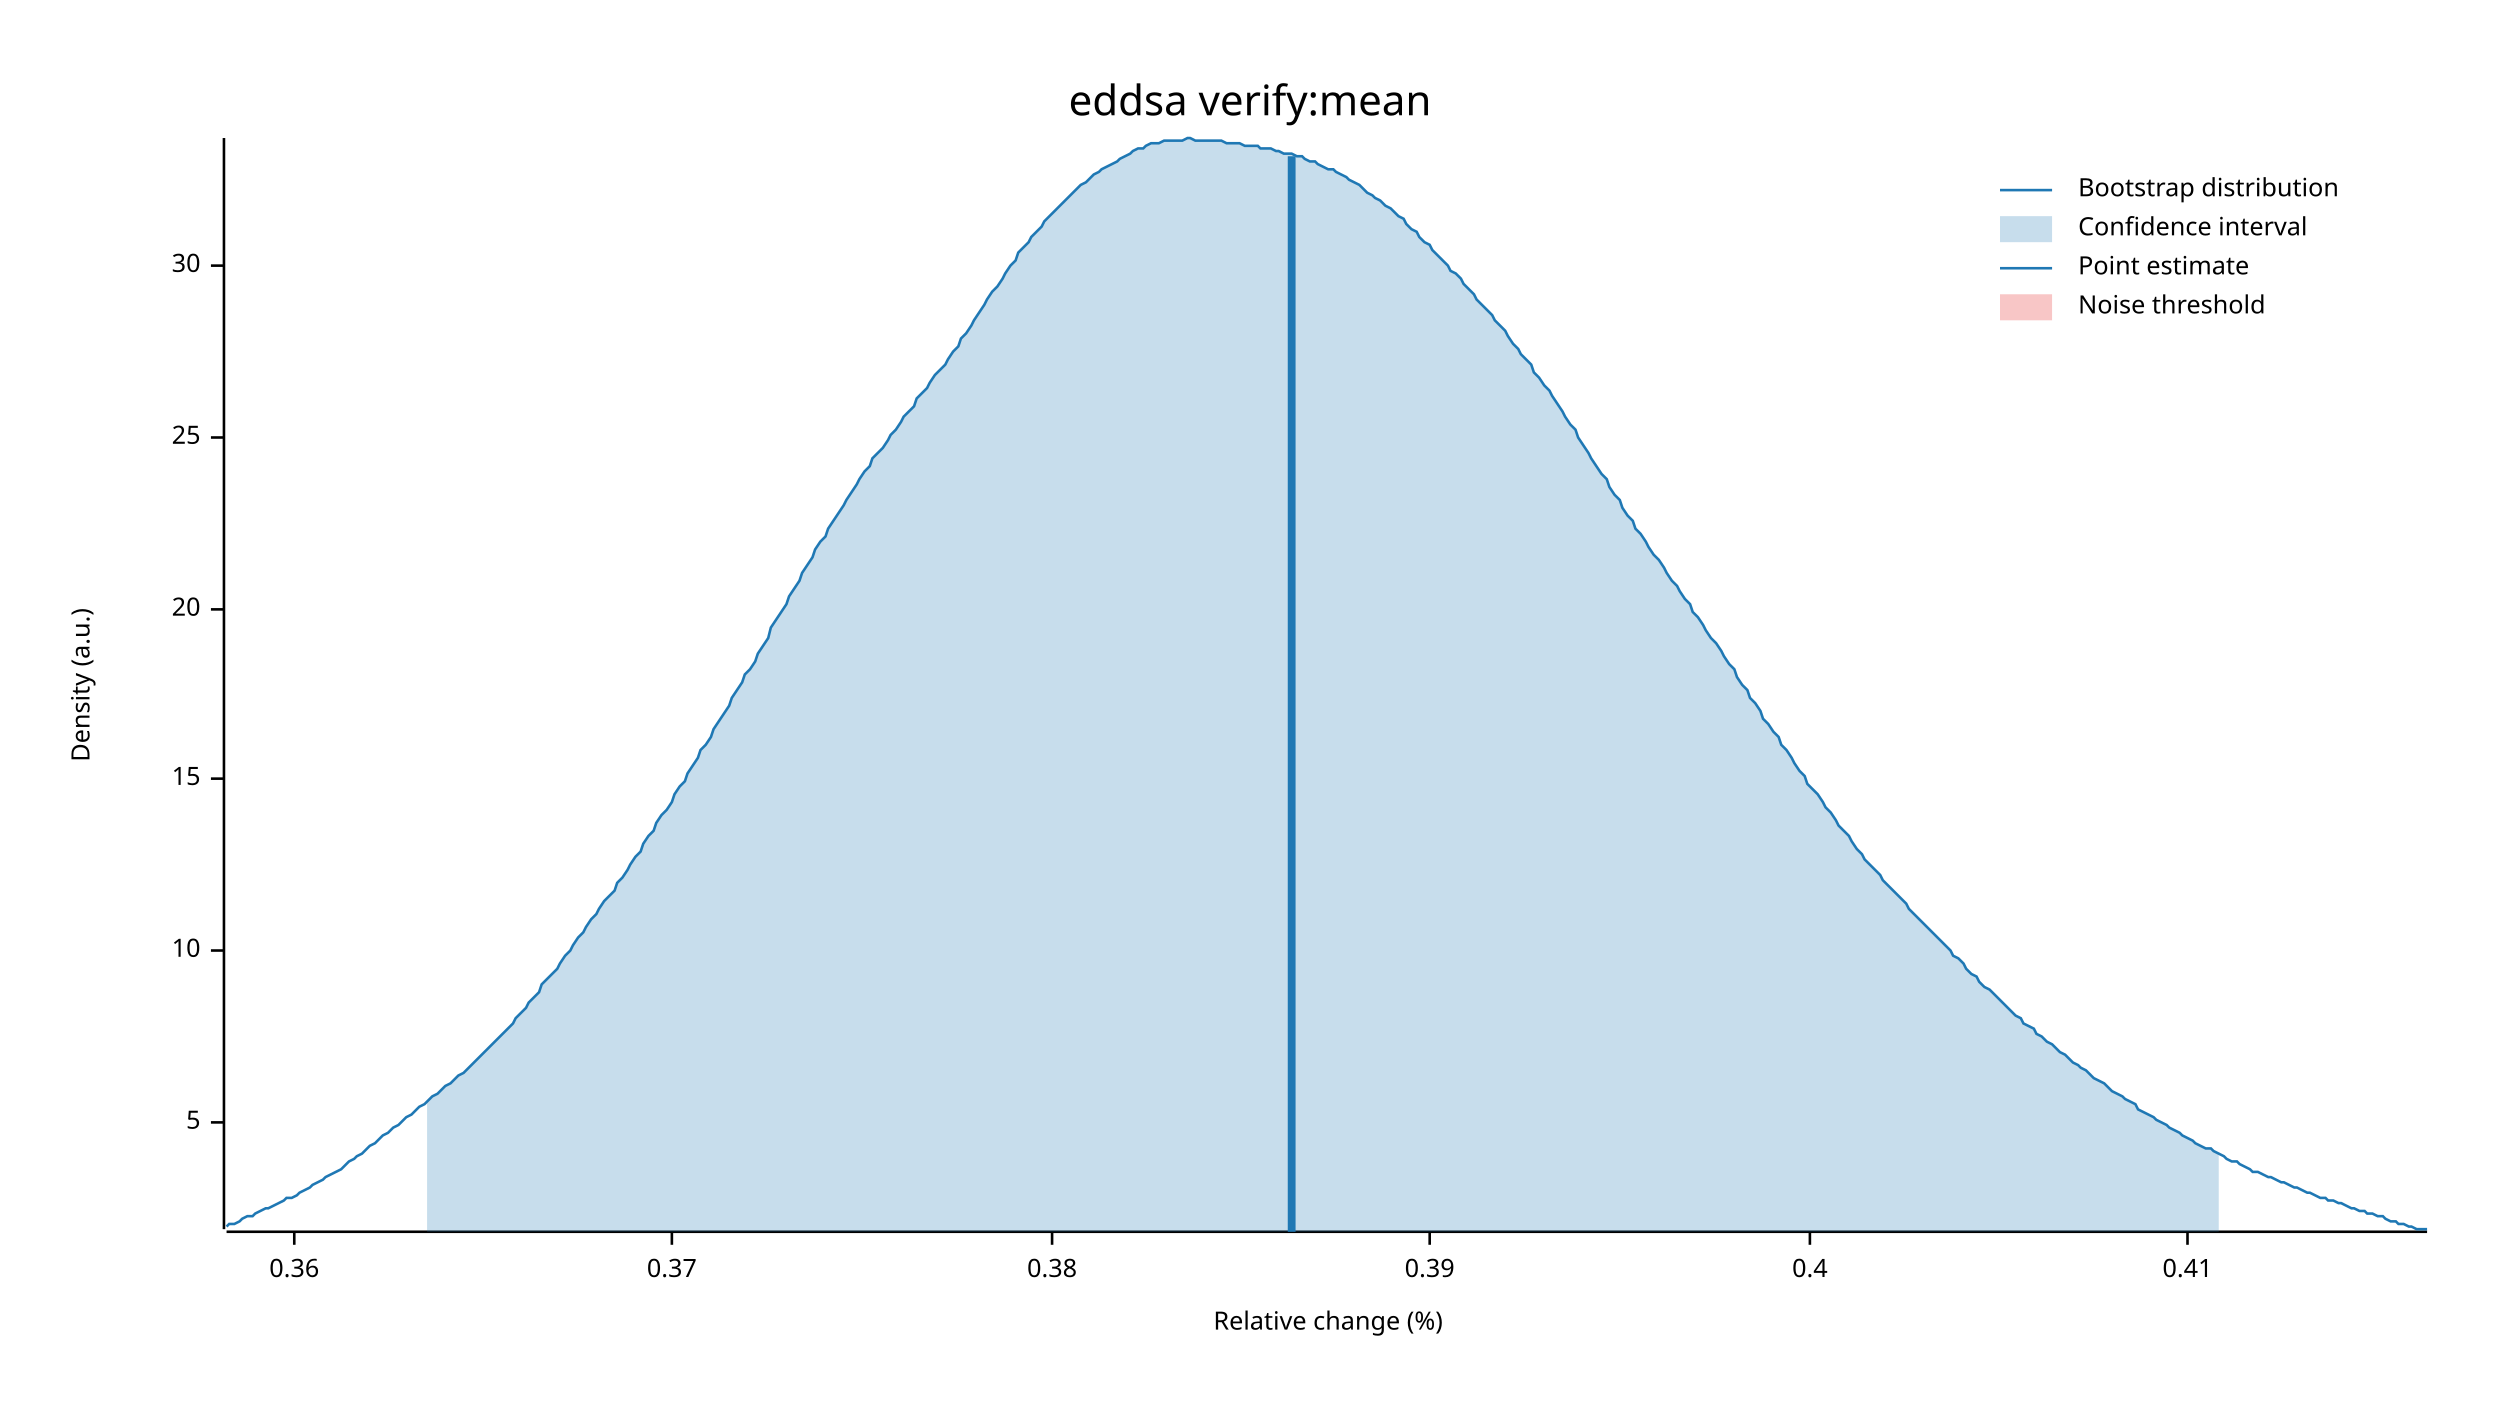
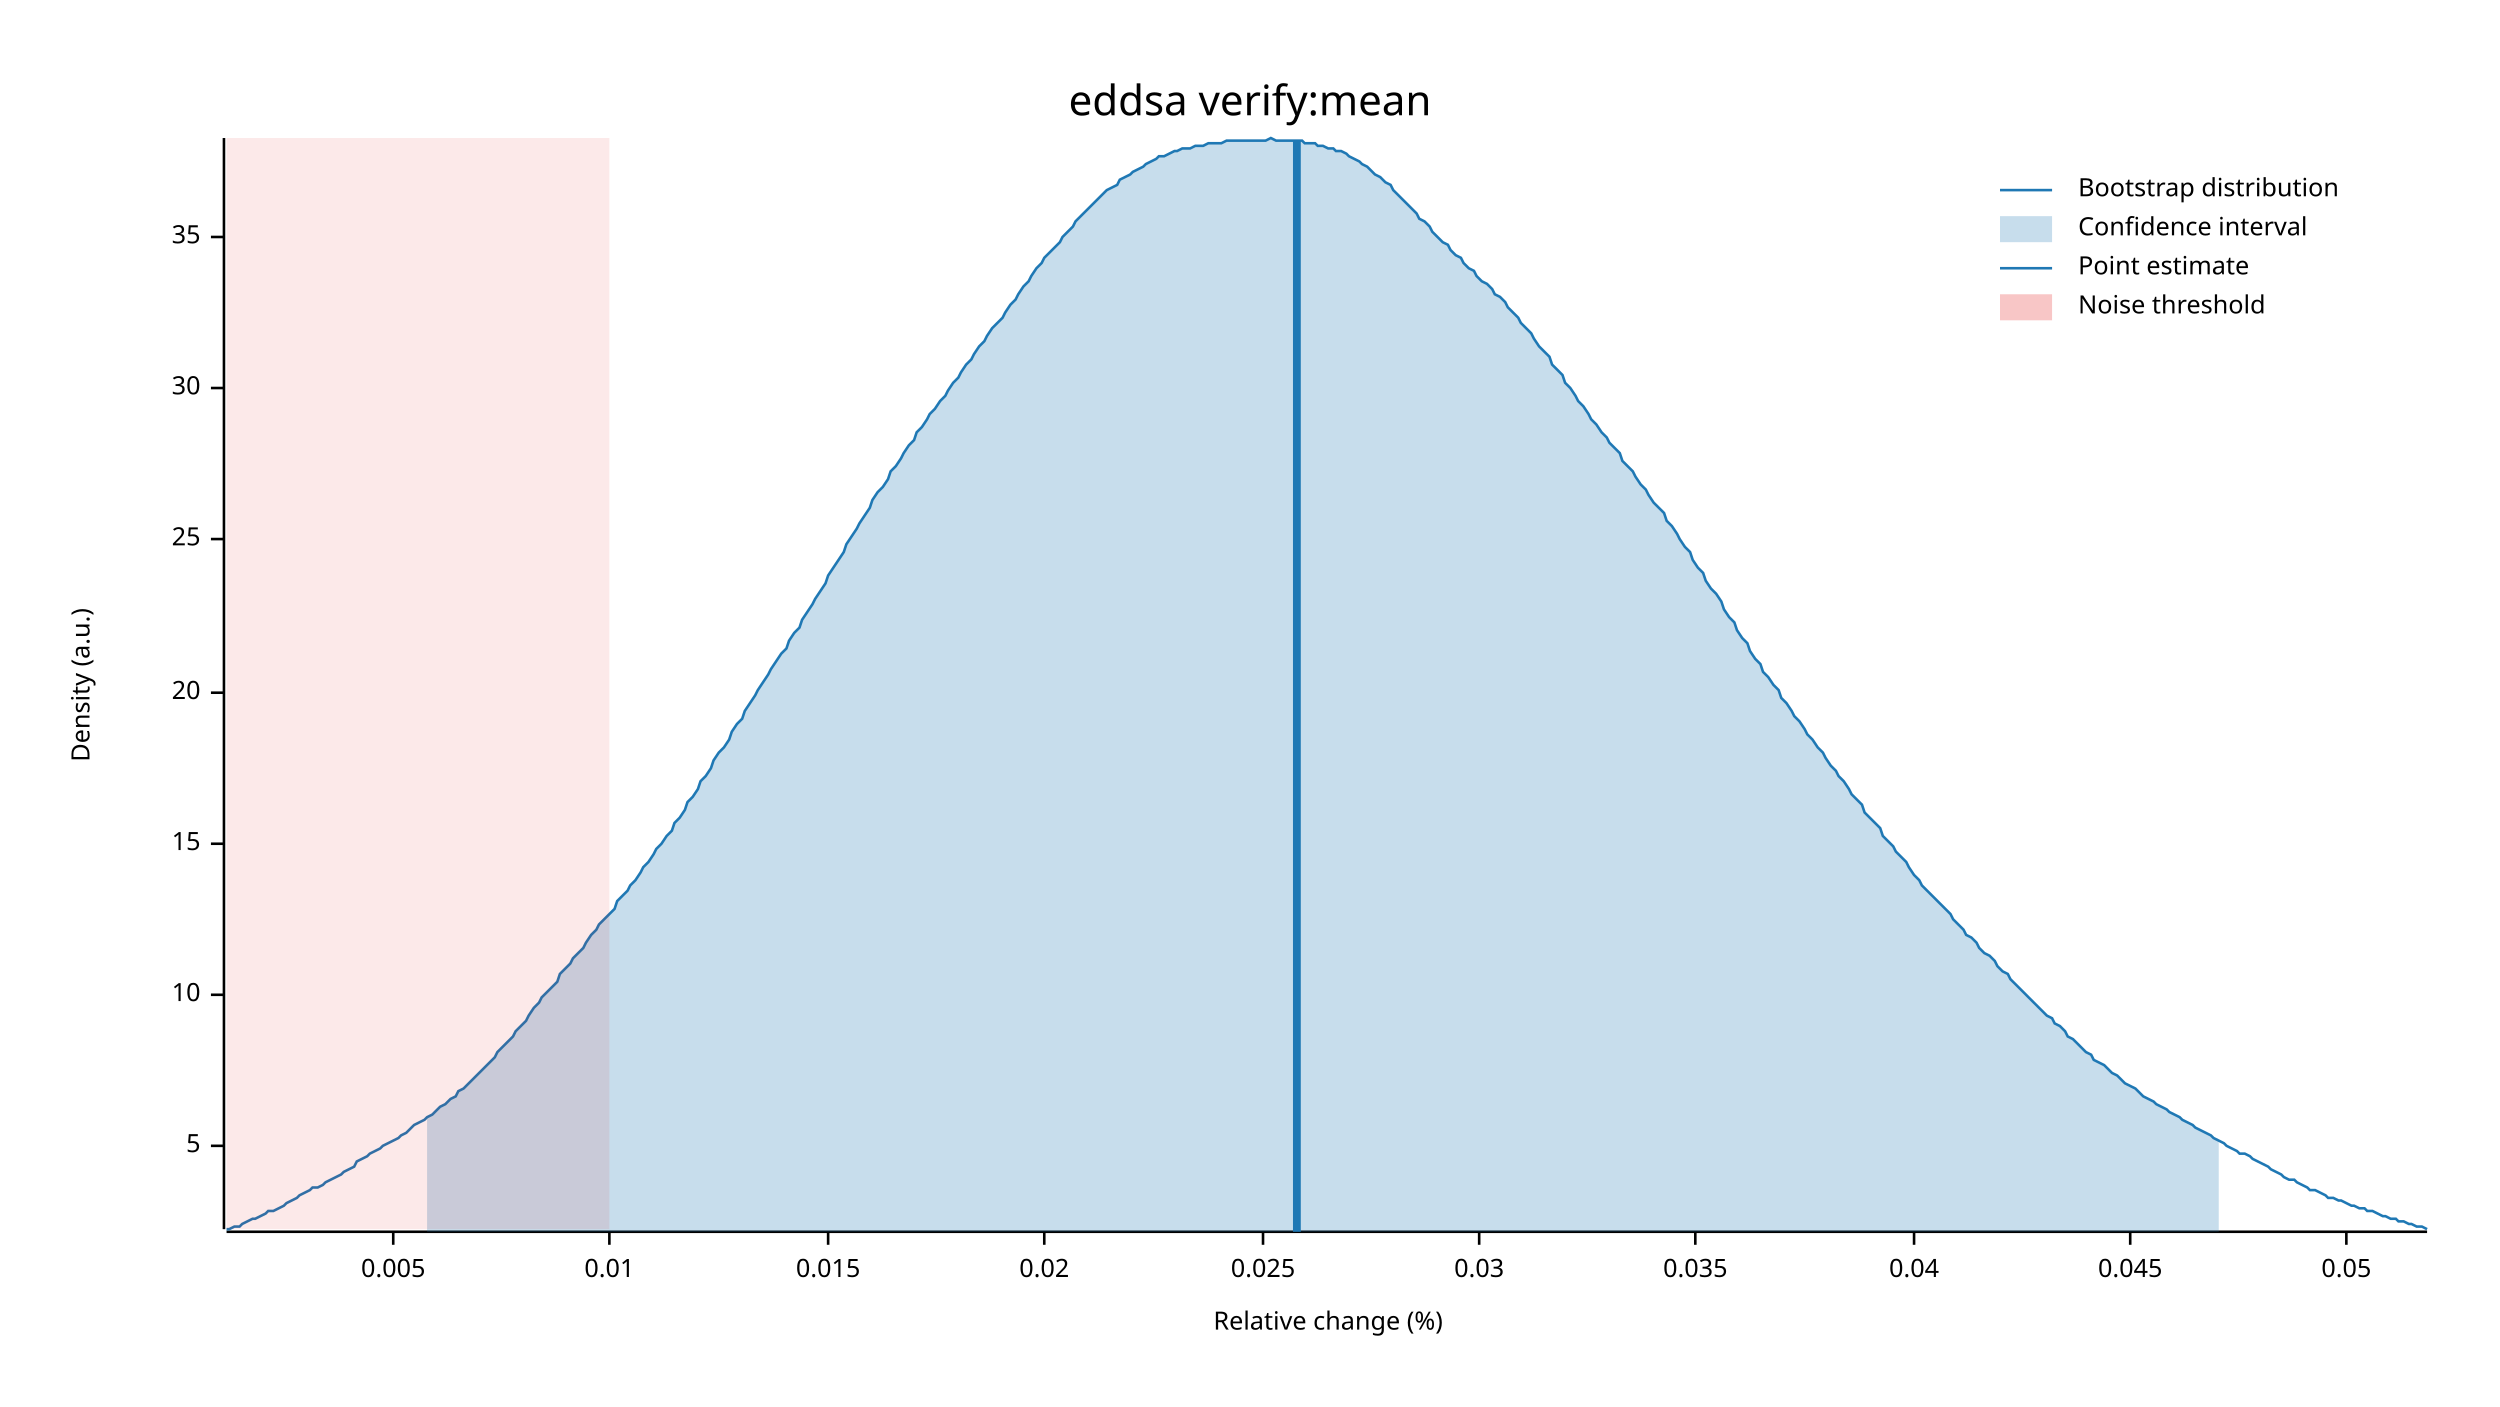
<svg xmlns="http://www.w3.org/2000/svg" width="960" height="540" viewBox="0 0 960 540">
  <text x="480" y="32" dy="0.76em" text-anchor="middle" font-family="sans-serif" font-size="16.129" opacity="1" fill="#000000">
eddsa verify:mean
</text>
  <text x="27" y="263" dy="0.76em" text-anchor="middle" font-family="sans-serif" font-size="9.677" opacity="1" fill="#000000" transform="rotate(270, 27, 263)">
Density (a.u.)
</text>
  <text x="510" y="513" dy="-0.5ex" text-anchor="middle" font-family="sans-serif" font-size="9.677" opacity="1" fill="#000000">
Relative change (%)
</text>
  <polyline fill="none" opacity="1" stroke="#000000" stroke-width="1" points="86,53 86,472 " />
-   <text x="77" y="431" dy="0.5ex" text-anchor="end" font-family="sans-serif" font-size="9.677" opacity="1" fill="#000000">
+   <text x="77" y="440" dy="0.5ex" text-anchor="end" font-family="sans-serif" font-size="9.677" opacity="1" fill="#000000">
5
</text>
-   <polyline fill="none" opacity="1" stroke="#000000" stroke-width="1" points="81,431 86,431 " />
-   <text x="77" y="365" dy="0.5ex" text-anchor="end" font-family="sans-serif" font-size="9.677" opacity="1" fill="#000000">
+   <polyline fill="none" opacity="1" stroke="#000000" stroke-width="1" points="81,440 86,440 " />
+   <text x="77" y="382" dy="0.5ex" text-anchor="end" font-family="sans-serif" font-size="9.677" opacity="1" fill="#000000">
10
</text>
-   <polyline fill="none" opacity="1" stroke="#000000" stroke-width="1" points="81,365 86,365 " />
-   <text x="77" y="299" dy="0.5ex" text-anchor="end" font-family="sans-serif" font-size="9.677" opacity="1" fill="#000000">
+   <polyline fill="none" opacity="1" stroke="#000000" stroke-width="1" points="81,382 86,382 " />
+   <text x="77" y="324" dy="0.5ex" text-anchor="end" font-family="sans-serif" font-size="9.677" opacity="1" fill="#000000">
15
</text>
-   <polyline fill="none" opacity="1" stroke="#000000" stroke-width="1" points="81,299 86,299 " />
-   <text x="77" y="234" dy="0.5ex" text-anchor="end" font-family="sans-serif" font-size="9.677" opacity="1" fill="#000000">
+   <polyline fill="none" opacity="1" stroke="#000000" stroke-width="1" points="81,324 86,324 " />
+   <text x="77" y="266" dy="0.5ex" text-anchor="end" font-family="sans-serif" font-size="9.677" opacity="1" fill="#000000">
20
</text>
-   <polyline fill="none" opacity="1" stroke="#000000" stroke-width="1" points="81,234 86,234 " />
-   <text x="77" y="168" dy="0.5ex" text-anchor="end" font-family="sans-serif" font-size="9.677" opacity="1" fill="#000000">
+   <polyline fill="none" opacity="1" stroke="#000000" stroke-width="1" points="81,266 86,266 " />
+   <text x="77" y="207" dy="0.5ex" text-anchor="end" font-family="sans-serif" font-size="9.677" opacity="1" fill="#000000">
25
</text>
-   <polyline fill="none" opacity="1" stroke="#000000" stroke-width="1" points="81,168 86,168 " />
-   <text x="77" y="102" dy="0.5ex" text-anchor="end" font-family="sans-serif" font-size="9.677" opacity="1" fill="#000000">
+   <polyline fill="none" opacity="1" stroke="#000000" stroke-width="1" points="81,207 86,207 " />
+   <text x="77" y="149" dy="0.5ex" text-anchor="end" font-family="sans-serif" font-size="9.677" opacity="1" fill="#000000">
30
</text>
-   <polyline fill="none" opacity="1" stroke="#000000" stroke-width="1" points="81,102 86,102 " />
+   <polyline fill="none" opacity="1" stroke="#000000" stroke-width="1" points="81,149 86,149 " />
+   <text x="77" y="91" dy="0.5ex" text-anchor="end" font-family="sans-serif" font-size="9.677" opacity="1" fill="#000000">
+ 35
+ </text>
+   <polyline fill="none" opacity="1" stroke="#000000" stroke-width="1" points="81,91 86,91 " />
  <polyline fill="none" opacity="1" stroke="#000000" stroke-width="1" points="87,473 932,473 " />
-   <text x="113" y="483" dy="0.76em" text-anchor="middle" font-family="sans-serif" font-size="9.677" opacity="1" fill="#000000">
- 0.36
+   <text x="151" y="483" dy="0.76em" text-anchor="middle" font-family="sans-serif" font-size="9.677" opacity="1" fill="#000000">
+ 0.005
</text>
-   <polyline fill="none" opacity="1" stroke="#000000" stroke-width="1" points="113,473 113,478 " />
-   <text x="258" y="483" dy="0.76em" text-anchor="middle" font-family="sans-serif" font-size="9.677" opacity="1" fill="#000000">
- 0.37
+   <polyline fill="none" opacity="1" stroke="#000000" stroke-width="1" points="151,473 151,478 " />
+   <text x="234" y="483" dy="0.76em" text-anchor="middle" font-family="sans-serif" font-size="9.677" opacity="1" fill="#000000">
+ 0.01
</text>
-   <polyline fill="none" opacity="1" stroke="#000000" stroke-width="1" points="258,473 258,478 " />
-   <text x="404" y="483" dy="0.76em" text-anchor="middle" font-family="sans-serif" font-size="9.677" opacity="1" fill="#000000">
- 0.38
+   <polyline fill="none" opacity="1" stroke="#000000" stroke-width="1" points="234,473 234,478 " />
+   <text x="318" y="483" dy="0.76em" text-anchor="middle" font-family="sans-serif" font-size="9.677" opacity="1" fill="#000000">
+ 0.015
</text>
-   <polyline fill="none" opacity="1" stroke="#000000" stroke-width="1" points="404,473 404,478 " />
-   <text x="549" y="483" dy="0.76em" text-anchor="middle" font-family="sans-serif" font-size="9.677" opacity="1" fill="#000000">
- 0.39
+   <polyline fill="none" opacity="1" stroke="#000000" stroke-width="1" points="318,473 318,478 " />
+   <text x="401" y="483" dy="0.76em" text-anchor="middle" font-family="sans-serif" font-size="9.677" opacity="1" fill="#000000">
+ 0.02
</text>
-   <polyline fill="none" opacity="1" stroke="#000000" stroke-width="1" points="549,473 549,478 " />
-   <text x="695" y="483" dy="0.76em" text-anchor="middle" font-family="sans-serif" font-size="9.677" opacity="1" fill="#000000">
- 0.4
+   <polyline fill="none" opacity="1" stroke="#000000" stroke-width="1" points="401,473 401,478 " />
+   <text x="485" y="483" dy="0.76em" text-anchor="middle" font-family="sans-serif" font-size="9.677" opacity="1" fill="#000000">
+ 0.025
</text>
-   <polyline fill="none" opacity="1" stroke="#000000" stroke-width="1" points="695,473 695,478 " />
-   <text x="840" y="483" dy="0.76em" text-anchor="middle" font-family="sans-serif" font-size="9.677" opacity="1" fill="#000000">
- 0.41
+   <polyline fill="none" opacity="1" stroke="#000000" stroke-width="1" points="485,473 485,478 " />
+   <text x="568" y="483" dy="0.76em" text-anchor="middle" font-family="sans-serif" font-size="9.677" opacity="1" fill="#000000">
+ 0.03
</text>
-   <polyline fill="none" opacity="1" stroke="#000000" stroke-width="1" points="840,473 840,478 " />
-   <polyline fill="none" opacity="1" stroke="#1F78B4" stroke-width="1" points="87,471 88,470 90,470 92,469 93,468 95,467 97,467 98,466 100,465 102,464 103,464 105,463 107,462 109,461 110,460 112,460 114,459 115,458 117,457 119,456 120,455 122,454 124,453 125,452 127,451 129,450 131,449 132,448 134,446 136,445 137,444 139,443 141,441 142,440 144,439 146,437 147,436 149,435 151,433 153,432 154,431 156,429 158,428 159,427 161,425 163,424 164,423 166,421 168,420 169,419 171,417 173,416 175,414 176,413 178,412 180,410 181,409 183,407 185,405 186,404 188,402 190,400 191,399 193,397 195,395 197,393 198,391 200,389 202,387 203,385 205,383 207,381 208,378 210,376 212,374 214,372 215,370 217,367 219,365 220,363 222,360 224,358 225,356 227,353 229,351 230,349 232,346 234,344 236,342 237,339 239,337 241,334 242,332 244,329 246,327 247,324 249,321 251,319 252,316 254,313 256,311 258,308 259,305 261,302 263,300 264,297 266,294 268,291 269,288 271,286 273,283 274,280 276,277 278,274 280,271 281,268 283,265 285,262 286,259 288,257 290,254 291,251 293,248 295,245 296,241 298,238 300,235 302,232 303,229 305,226 307,223 308,220 310,217 312,214 313,211 315,208 317,206 318,203 320,200 322,197 324,194 325,192 327,189 329,186 330,184 332,181 334,179 335,176 337,174 339,172 341,169 342,167 344,165 346,162 347,160 349,158 351,156 352,153 354,151 356,149 357,147 359,144 361,142 363,140 364,138 366,135 368,133 369,130 371,128 373,125 374,123 376,120 378,117 379,115 381,112 383,110 385,107 386,105 388,102 390,100 391,97 393,95 395,93 396,91 398,89 400,87 401,85 403,83 405,81 407,79 408,78 410,76 412,74 413,73 415,71 417,70 418,69 420,67 422,66 423,65 425,64 427,63 429,62 430,61 432,60 434,59 435,58 437,57 439,57 440,56 442,55 444,55 445,55 447,54 449,54 451,54 452,54 454,54 456,53 457,53 459,54 461,54 462,54 464,54 466,54 468,54 469,54 471,55 473,55 474,55 476,55 478,56 479,56 481,56 483,56 484,57 486,57 488,57 490,58 491,58 493,59 495,59 496,59 498,60 500,60 501,61 503,62 505,62 506,63 508,64 510,65 512,65 513,66 515,67 517,68 518,69 520,70 522,71 523,72 525,74 527,75 528,76 530,77 532,79 534,80 535,81 537,83 539,84 540,86 542,88 544,89 545,91 547,93 549,94 550,96 552,98 554,100 556,102 557,104 559,105 561,107 562,109 564,111 566,113 567,115 569,117 571,119 573,121 574,123 576,125 578,127 579,129 581,132 583,134 584,136 586,138 588,140 589,143 591,145 593,148 595,150 596,152 598,155 600,158 601,160 603,163 605,165 606,168 608,171 610,174 611,176 613,179 615,182 617,184 618,187 620,190 622,192 623,195 625,198 627,200 628,203 630,205 632,208 633,210 635,213 637,215 639,218 640,220 642,223 644,225 645,227 647,230 649,232 650,235 652,237 654,240 655,242 657,245 659,247 661,250 662,252 664,255 666,257 667,260 669,263 671,265 672,268 674,270 676,273 677,276 679,278 681,281 683,283 684,286 686,288 688,291 689,293 691,296 693,298 694,301 696,303 698,305 700,308 701,310 703,312 705,315 706,317 708,319 710,321 711,323 713,326 715,328 716,330 718,332 720,334 722,336 723,338 725,340 727,342 728,343 730,345 732,347 733,349 735,351 737,353 738,354 740,356 742,358 744,360 745,361 747,363 749,365 750,367 752,368 754,370 755,372 757,374 759,375 760,377 762,379 764,380 766,382 767,383 769,385 771,387 772,388 774,390 776,391 777,393 779,394 781,395 782,397 784,398 786,400 788,401 789,402 791,404 793,405 794,406 796,408 798,409 799,410 801,411 803,413 804,414 806,415 808,416 810,418 811,419 813,420 815,421 816,422 818,423 820,424 821,426 823,427 825,428 827,429 828,430 830,431 832,432 833,433 835,434 837,435 838,436 840,437 842,438 843,439 845,440 847,441 849,441 850,442 852,443 854,444 855,445 857,446 859,446 860,447 862,448 864,449 865,450 867,450 869,451 871,452 872,452 874,453 876,454 877,454 879,455 881,456 882,456 884,457 886,458 887,458 889,459 891,460 893,460 894,461 896,461 898,462 899,462 901,463 903,464 904,464 906,465 908,465 909,466 911,466 913,467 915,467 916,468 918,469 920,469 921,470 923,470 925,471 926,471 928,472 930,472 932,472 " />
-   <polygon opacity="0.25" fill="#1F78B4" points="164,423 166,421 168,420 169,419 171,417 173,416 175,414 176,413 178,412 180,410 181,409 183,407 185,405 186,404 188,402 190,400 191,399 193,397 195,395 197,393 198,391 200,389 202,387 203,385 205,383 207,381 208,378 210,376 212,374 214,372 215,370 217,367 219,365 220,363 222,360 224,358 225,356 227,353 229,351 230,349 232,346 234,344 236,342 237,339 239,337 241,334 242,332 244,329 246,327 247,324 249,321 251,319 252,316 254,313 256,311 258,308 259,305 261,302 263,300 264,297 266,294 268,291 269,288 271,286 273,283 274,280 276,277 278,274 280,271 281,268 283,265 285,262 286,259 288,257 290,254 291,251 293,248 295,245 296,241 298,238 300,235 302,232 303,229 305,226 307,223 308,220 310,217 312,214 313,211 315,208 317,206 318,203 320,200 322,197 324,194 325,192 327,189 329,186 330,184 332,181 334,179 335,176 337,174 339,172 341,169 342,167 344,165 346,162 347,160 349,158 351,156 352,153 354,151 356,149 357,147 359,144 361,142 363,140 364,138 366,135 368,133 369,130 371,128 373,125 374,123 376,120 378,117 379,115 381,112 383,110 385,107 386,105 388,102 390,100 391,97 393,95 395,93 396,91 398,89 400,87 401,85 403,83 405,81 407,79 408,78 410,76 412,74 413,73 415,71 417,70 418,69 420,67 422,66 423,65 425,64 427,63 429,62 430,61 432,60 434,59 435,58 437,57 439,57 440,56 442,55 444,55 445,55 447,54 449,54 451,54 452,54 454,54 456,53 457,53 459,54 461,54 462,54 464,54 466,54 468,54 469,54 471,55 473,55 474,55 476,55 478,56 479,56 481,56 483,56 484,57 486,57 488,57 490,58 491,58 493,59 495,59 496,59 498,60 500,60 501,61 503,62 505,62 506,63 508,64 510,65 512,65 513,66 515,67 517,68 518,69 520,70 522,71 523,72 525,74 527,75 528,76 530,77 532,79 534,80 535,81 537,83 539,84 540,86 542,88 544,89 545,91 547,93 549,94 550,96 552,98 554,100 556,102 557,104 559,105 561,107 562,109 564,111 566,113 567,115 569,117 571,119 573,121 574,123 576,125 578,127 579,129 581,132 583,134 584,136 586,138 588,140 589,143 591,145 593,148 595,150 596,152 598,155 600,158 601,160 603,163 605,165 606,168 608,171 610,174 611,176 613,179 615,182 617,184 618,187 620,190 622,192 623,195 625,198 627,200 628,203 630,205 632,208 633,210 635,213 637,215 639,218 640,220 642,223 644,225 645,227 647,230 649,232 650,235 652,237 654,240 655,242 657,245 659,247 661,250 662,252 664,255 666,257 667,260 669,263 671,265 672,268 674,270 676,273 677,276 679,278 681,281 683,283 684,286 686,288 688,291 689,293 691,296 693,298 694,301 696,303 698,305 700,308 701,310 703,312 705,315 706,317 708,319 710,321 711,323 713,326 715,328 716,330 718,332 720,334 722,336 723,338 725,340 727,342 728,343 730,345 732,347 733,349 735,351 737,353 738,354 740,356 742,358 744,360 745,361 747,363 749,365 750,367 752,368 754,370 755,372 757,374 759,375 760,377 762,379 764,380 766,382 767,383 769,385 771,387 772,388 774,390 776,391 777,393 779,394 781,395 782,397 784,398 786,400 788,401 789,402 791,404 793,405 794,406 796,408 798,409 799,410 801,411 803,413 804,414 806,415 808,416 810,418 811,419 813,420 815,421 816,422 818,423 820,424 821,426 823,427 825,428 827,429 828,430 830,431 832,432 833,433 835,434 837,435 838,436 840,437 842,438 843,439 845,440 847,441 849,441 850,442 852,443 852,473 164,473 " />
-   <polyline fill="none" opacity="1" stroke="#1F78B4" stroke-width="3" points="496,473 496,60 " />
-   <rect x="509" y="53" width="0" height="419" opacity="0.1" fill="#E31A1C" stroke="none" />
+   <polyline fill="none" opacity="1" stroke="#000000" stroke-width="1" points="568,473 568,478 " />
+   <text x="651" y="483" dy="0.76em" text-anchor="middle" font-family="sans-serif" font-size="9.677" opacity="1" fill="#000000">
+ 0.035
+ </text>
+   <polyline fill="none" opacity="1" stroke="#000000" stroke-width="1" points="651,473 651,478 " />
+   <text x="735" y="483" dy="0.76em" text-anchor="middle" font-family="sans-serif" font-size="9.677" opacity="1" fill="#000000">
+ 0.04
+ </text>
+   <polyline fill="none" opacity="1" stroke="#000000" stroke-width="1" points="735,473 735,478 " />
+   <text x="818" y="483" dy="0.76em" text-anchor="middle" font-family="sans-serif" font-size="9.677" opacity="1" fill="#000000">
+ 0.045
+ </text>
+   <polyline fill="none" opacity="1" stroke="#000000" stroke-width="1" points="818,473 818,478 " />
+   <text x="901" y="483" dy="0.76em" text-anchor="middle" font-family="sans-serif" font-size="9.677" opacity="1" fill="#000000">
+ 0.05
+ </text>
+   <polyline fill="none" opacity="1" stroke="#000000" stroke-width="1" points="901,473 901,478 " />
+   <polyline fill="none" opacity="1" stroke="#1F78B4" stroke-width="1" points="87,472 88,472 90,471 92,471 93,470 95,469 97,468 98,468 100,467 102,466 103,465 105,465 107,464 109,463 110,462 112,461 114,460 115,459 117,458 119,457 120,456 122,456 124,455 125,454 127,453 129,452 131,451 132,450 134,449 136,448 137,446 139,445 141,444 142,443 144,442 146,441 147,440 149,439 151,438 153,437 154,436 156,435 158,433 159,432 161,431 163,430 164,429 166,428 168,426 169,425 171,424 173,422 175,421 176,419 178,418 180,416 181,415 183,413 185,411 186,410 188,408 190,406 191,404 193,402 195,400 197,398 198,396 200,394 202,392 203,390 205,387 207,385 208,383 210,381 212,379 214,377 215,374 217,372 219,370 220,368 222,366 224,364 225,362 227,359 229,357 230,355 232,353 234,351 236,349 237,346 239,344 241,342 242,340 244,338 246,335 247,333 249,331 251,328 252,326 254,324 256,321 258,319 259,316 261,314 263,311 264,308 266,306 268,303 269,300 271,298 273,295 274,292 276,289 278,287 280,284 281,281 283,278 285,276 286,273 288,270 290,267 291,265 293,262 295,259 296,257 298,254 300,251 302,249 303,246 305,243 307,241 308,238 310,235 312,232 313,230 315,227 317,224 318,221 320,218 322,215 324,212 325,209 327,206 329,203 330,201 332,198 334,195 335,192 337,189 339,187 341,184 342,181 344,179 346,176 347,174 349,171 351,169 352,166 354,164 356,161 357,159 359,157 361,154 363,152 364,150 366,147 368,145 369,143 371,140 373,138 374,136 376,133 378,131 379,129 381,126 383,124 385,122 386,120 388,117 390,115 391,113 393,110 395,108 396,106 398,103 400,101 401,99 403,97 405,95 407,93 408,91 410,89 412,87 413,85 415,83 417,81 418,80 420,78 422,76 423,75 425,73 427,72 429,71 430,69 432,68 434,67 435,66 437,65 439,64 440,63 442,62 444,61 445,60 447,60 449,59 451,58 452,58 454,57 456,57 457,57 459,56 461,56 462,56 464,55 466,55 468,55 469,55 471,54 473,54 474,54 476,54 478,54 479,54 481,54 483,54 484,54 486,54 488,53 490,54 491,54 493,54 495,54 496,54 498,54 500,54 501,55 503,55 505,55 506,56 508,56 510,57 512,57 513,58 515,58 517,59 518,60 520,61 522,62 523,63 525,64 527,66 528,67 530,68 532,70 534,71 535,73 537,75 539,77 540,78 542,80 544,82 545,84 547,85 549,87 550,89 552,91 554,93 556,94 557,96 559,98 561,99 562,101 564,103 566,104 567,106 569,108 571,109 573,111 574,113 576,114 578,116 579,118 581,120 583,122 584,124 586,126 588,128 589,130 591,133 593,135 595,137 596,140 598,142 600,144 601,147 603,149 605,152 606,154 608,156 610,159 611,161 613,163 615,166 617,168 618,170 620,172 622,174 623,177 625,179 627,181 628,183 630,186 632,188 633,190 635,193 637,195 639,197 640,200 642,202 644,205 645,207 647,210 649,212 650,215 652,218 654,220 655,223 657,226 659,228 661,231 662,234 664,237 666,239 667,242 669,245 671,247 672,250 674,253 676,255 677,258 679,260 681,263 683,265 684,268 686,270 688,273 689,275 691,277 693,280 694,282 696,284 698,287 700,289 701,291 703,294 705,296 706,298 708,300 710,303 711,305 713,307 715,309 716,312 718,314 720,316 722,318 723,321 725,323 727,325 728,327 730,329 732,331 733,333 735,336 737,338 738,340 740,342 742,344 744,346 745,347 747,349 749,351 750,353 752,355 754,357 755,359 757,360 759,362 760,364 762,366 764,367 766,369 767,371 769,373 771,374 772,376 774,378 776,380 777,381 779,383 781,385 782,386 784,388 786,390 788,391 789,393 791,394 793,396 794,398 796,399 798,401 799,402 801,404 803,405 804,407 806,408 808,409 810,411 811,412 813,413 815,415 816,416 818,417 820,418 821,419 823,421 825,422 827,423 828,424 830,425 832,426 833,427 835,428 837,429 838,430 840,431 842,432 843,433 845,434 847,435 849,436 850,437 852,438 854,439 855,440 857,441 859,442 860,443 862,443 864,444 865,445 867,446 869,447 871,448 872,449 874,450 876,451 877,452 879,453 881,453 882,454 884,455 886,456 887,457 889,457 891,458 893,459 894,460 896,460 898,461 899,461 901,462 903,463 904,463 906,464 908,464 909,465 911,465 913,466 915,467 916,467 918,468 920,468 921,469 923,469 925,470 926,470 928,471 930,471 932,472 " />
+   <polygon opacity="0.25" fill="#1F78B4" points="164,429 166,428 168,426 169,425 171,424 173,422 175,421 176,419 178,418 180,416 181,415 183,413 185,411 186,410 188,408 190,406 191,404 193,402 195,400 197,398 198,396 200,394 202,392 203,390 205,387 207,385 208,383 210,381 212,379 214,377 215,374 217,372 219,370 220,368 222,366 224,364 225,362 227,359 229,357 230,355 232,353 234,351 236,349 237,346 239,344 241,342 242,340 244,338 246,335 247,333 249,331 251,328 252,326 254,324 256,321 258,319 259,316 261,314 263,311 264,308 266,306 268,303 269,300 271,298 273,295 274,292 276,289 278,287 280,284 281,281 283,278 285,276 286,273 288,270 290,267 291,265 293,262 295,259 296,257 298,254 300,251 302,249 303,246 305,243 307,241 308,238 310,235 312,232 313,230 315,227 317,224 318,221 320,218 322,215 324,212 325,209 327,206 329,203 330,201 332,198 334,195 335,192 337,189 339,187 341,184 342,181 344,179 346,176 347,174 349,171 351,169 352,166 354,164 356,161 357,159 359,157 361,154 363,152 364,150 366,147 368,145 369,143 371,140 373,138 374,136 376,133 378,131 379,129 381,126 383,124 385,122 386,120 388,117 390,115 391,113 393,110 395,108 396,106 398,103 400,101 401,99 403,97 405,95 407,93 408,91 410,89 412,87 413,85 415,83 417,81 418,80 420,78 422,76 423,75 425,73 427,72 429,71 430,69 432,68 434,67 435,66 437,65 439,64 440,63 442,62 444,61 445,60 447,60 449,59 451,58 452,58 454,57 456,57 457,57 459,56 461,56 462,56 464,55 466,55 468,55 469,55 471,54 473,54 474,54 476,54 478,54 479,54 481,54 483,54 484,54 486,54 488,53 490,54 491,54 493,54 495,54 496,54 498,54 500,54 501,55 503,55 505,55 506,56 508,56 510,57 512,57 513,58 515,58 517,59 518,60 520,61 522,62 523,63 525,64 527,66 528,67 530,68 532,70 534,71 535,73 537,75 539,77 540,78 542,80 544,82 545,84 547,85 549,87 550,89 552,91 554,93 556,94 557,96 559,98 561,99 562,101 564,103 566,104 567,106 569,108 571,109 573,111 574,113 576,114 578,116 579,118 581,120 583,122 584,124 586,126 588,128 589,130 591,133 593,135 595,137 596,140 598,142 600,144 601,147 603,149 605,152 606,154 608,156 610,159 611,161 613,163 615,166 617,168 618,170 620,172 622,174 623,177 625,179 627,181 628,183 630,186 632,188 633,190 635,193 637,195 639,197 640,200 642,202 644,205 645,207 647,210 649,212 650,215 652,218 654,220 655,223 657,226 659,228 661,231 662,234 664,237 666,239 667,242 669,245 671,247 672,250 674,253 676,255 677,258 679,260 681,263 683,265 684,268 686,270 688,273 689,275 691,277 693,280 694,282 696,284 698,287 700,289 701,291 703,294 705,296 706,298 708,300 710,303 711,305 713,307 715,309 716,312 718,314 720,316 722,318 723,321 725,323 727,325 728,327 730,329 732,331 733,333 735,336 737,338 738,340 740,342 742,344 744,346 745,347 747,349 749,351 750,353 752,355 754,357 755,359 757,360 759,362 760,364 762,366 764,367 766,369 767,371 769,373 771,374 772,376 774,378 776,380 777,381 779,383 781,385 782,386 784,388 786,390 788,391 789,393 791,394 793,396 794,398 796,399 798,401 799,402 801,404 803,405 804,407 806,408 808,409 810,411 811,412 813,413 815,415 816,416 818,417 820,418 821,419 823,421 825,422 827,423 828,424 830,425 832,426 833,427 835,428 837,429 838,430 840,431 842,432 843,433 845,434 847,435 849,436 850,437 852,438 852,473 164,473 " />
+   <polyline fill="none" opacity="1" stroke="#1F78B4" stroke-width="3" points="498,473 498,54 " />
+   <rect x="87" y="53" width="147" height="419" opacity="0.1" fill="#E31A1C" stroke="none" />
  <text x="798" y="68" dy="0.76em" text-anchor="start" font-family="sans-serif" font-size="9.677" opacity="1" fill="#000000">
Bootstrap distribution
</text>
  <text x="798" y="83" dy="0.76em" text-anchor="start" font-family="sans-serif" font-size="9.677" opacity="1" fill="#000000">
Confidence interval
</text>
  <text x="798" y="98" dy="0.76em" text-anchor="start" font-family="sans-serif" font-size="9.677" opacity="1" fill="#000000">
Point estimate
</text>
  <text x="798" y="113" dy="0.76em" text-anchor="start" font-family="sans-serif" font-size="9.677" opacity="1" fill="#000000">
Noise threshold
</text>
  <polyline fill="none" opacity="1" stroke="#1F78B4" stroke-width="1" points="768,73 788,73 " />
  <rect x="768" y="83" width="20" height="10" opacity="0.25" fill="#1F78B4" stroke="none" />
  <polyline fill="none" opacity="1" stroke="#1F78B4" stroke-width="1" points="768,103 788,103 " />
  <rect x="768" y="113" width="20" height="10" opacity="0.25" fill="#E31A1C" stroke="none" />
</svg>
